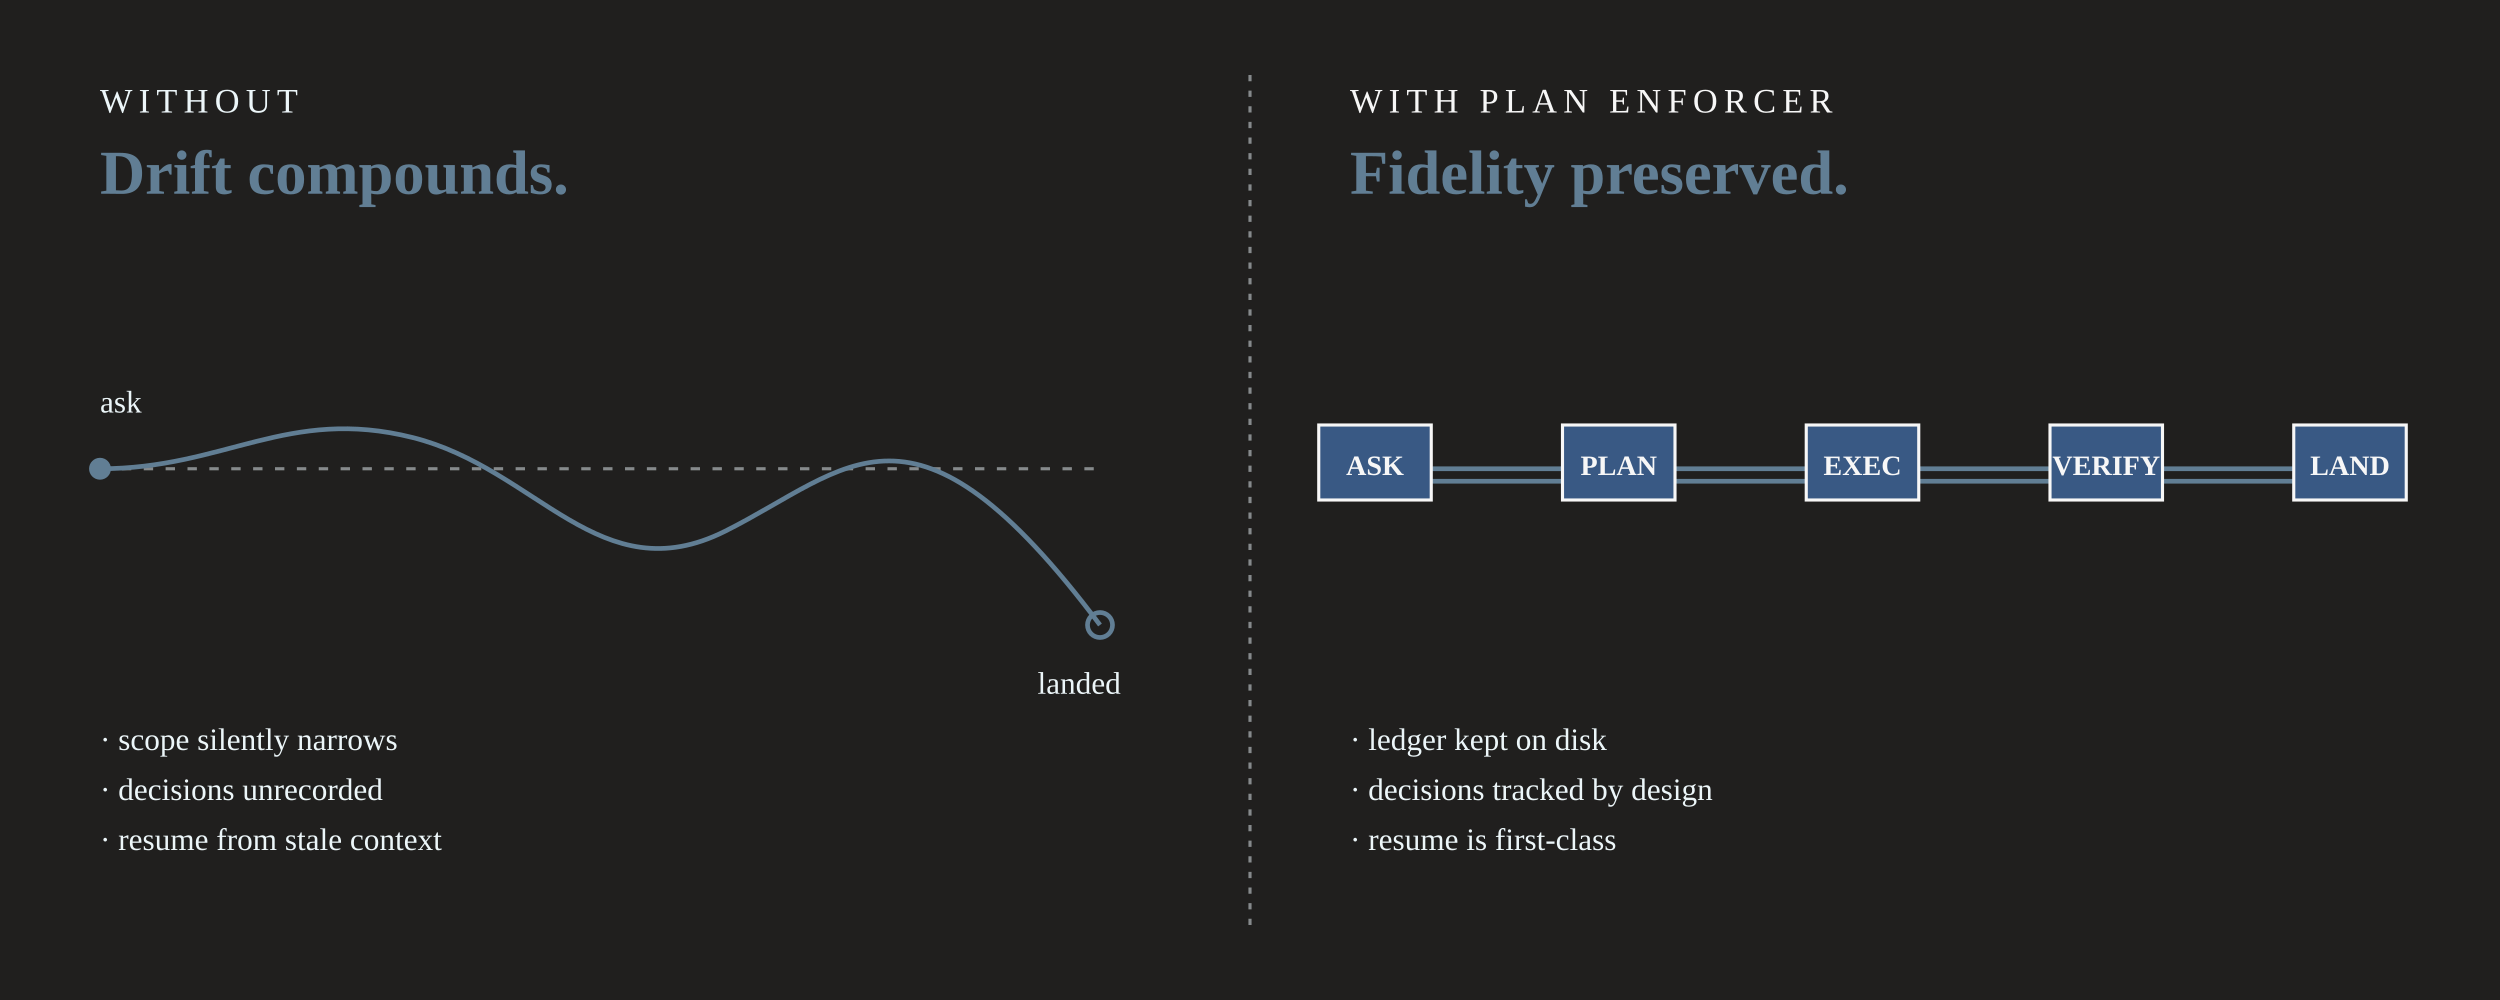
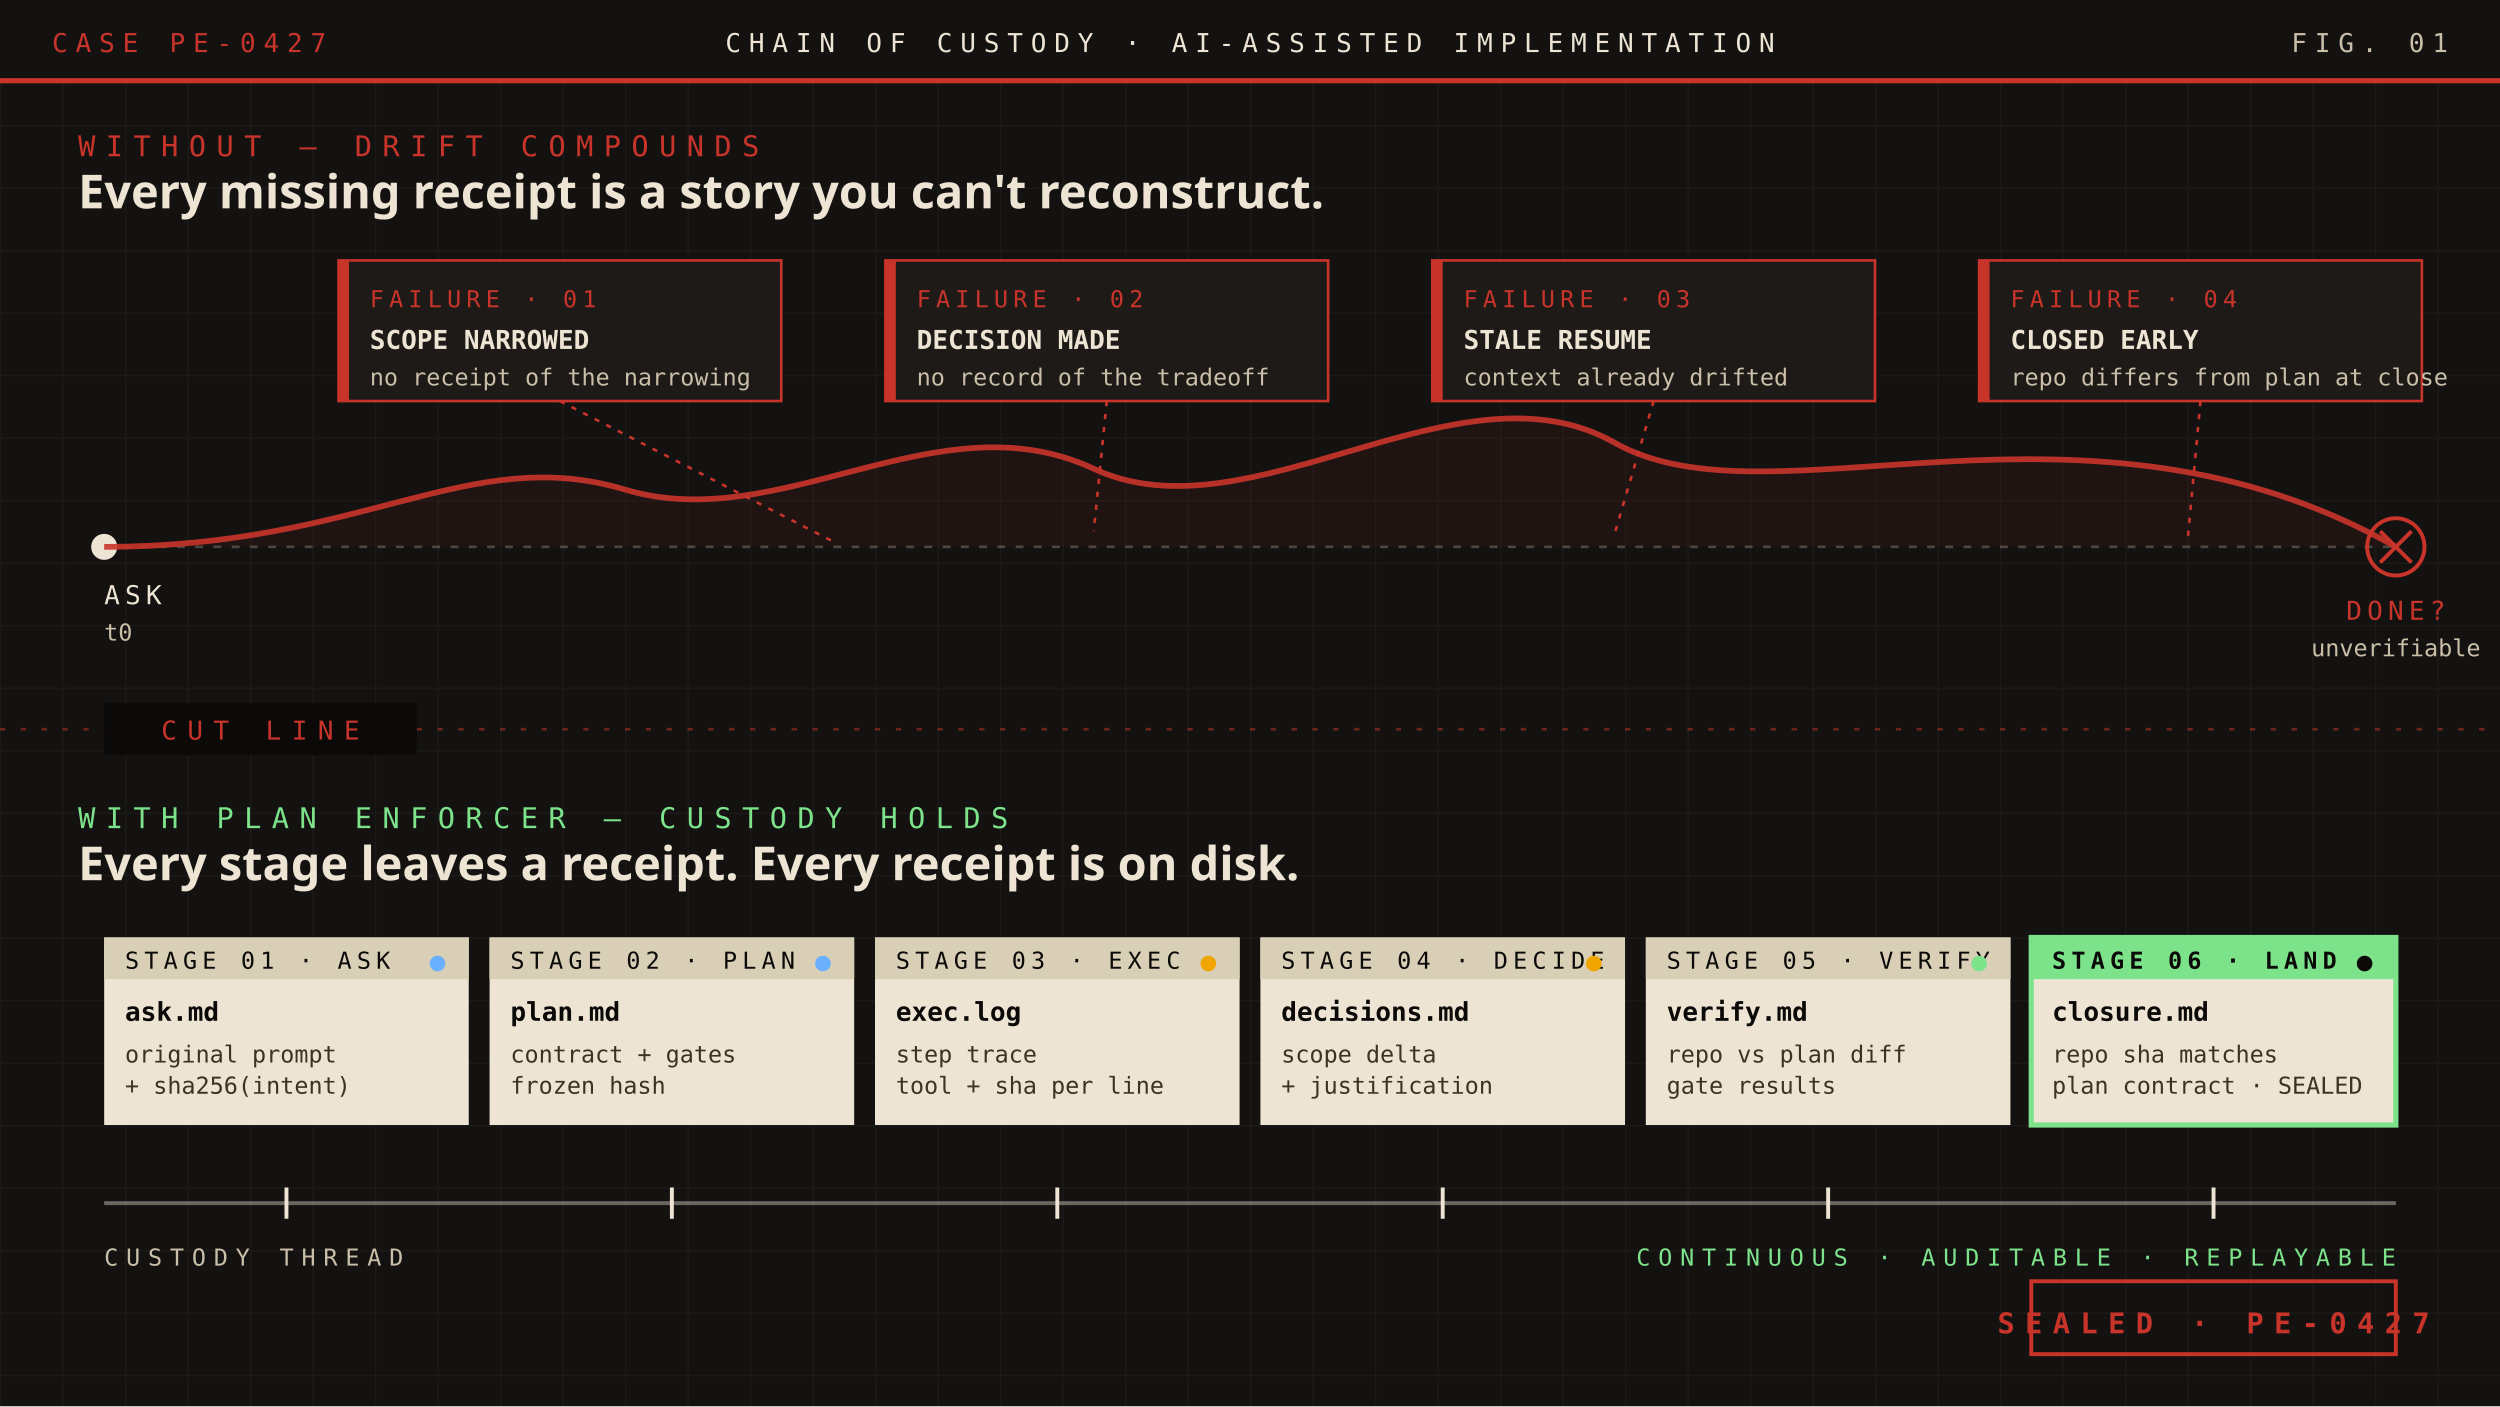
- <svg xmlns="http://www.w3.org/2000/svg" viewBox="0 0 800 320">
-   <rect width="800" height="320" fill="#201f1e" />
-   <g>
-     <text x="32" y="36" font-size="11" fill="#ecf6f9" letter-spacing="2">WITHOUT</text>
-     <text x="32" y="62" font-size="20" font-weight="600" fill="#617e94">Drift compounds.</text>
-     <g transform="translate(32,110)">
-       <line x1="0" y1="40" x2="320" y2="40" stroke="#ecf6f9" stroke-width="1" stroke-dasharray="3 4" opacity=".5" />
-       <path d="M0 40 C 40 40, 60 20, 100 30 S 160 80, 200 60 S 260 10, 320 90" fill="none" stroke="#617e94" stroke-width="1.5" />
-       <circle cx="0" cy="40" r="3.5" fill="#617e94" />
-       <text x="0" y="22" font-size="10" fill="#ecf6f9">ask</text>
-       <circle cx="320" cy="90" r="4" fill="none" stroke="#617e94" stroke-width="1.5" />
-       <text x="300" y="112" font-size="10" fill="#ecf6f9">landed</text>
+ <svg xmlns="http://www.w3.org/2000/svg" viewBox="0 0 960 540" role="img" aria-label="Drift compounds without receipts; Plan Enforcer anchors every stage to a file on disk">
+   <defs>
+     <pattern id="gridp" width="24" height="24" patternUnits="userSpaceOnUse">
+       <path d="M24 0H0V24" fill="none" stroke="rgba(237,228,211,.04)" stroke-width="1" />
+     </pattern>
+   </defs>
+   <rect width="960" height="540" fill="#141211" />
+   <rect width="960" height="540" fill="url(#gridp)" />
+   <rect x="0" y="0" width="960" height="30" fill="#141211" />
+   <rect x="0" y="30" width="960" height="2" fill="#c9342a" />
+   <g font-family="ui-monospace,Menlo,Consolas,monospace" font-size="10" letter-spacing="3">
+     <text x="20" y="20" fill="#c9342a">CASE PE-0427</text>
+     <text x="480" y="20" text-anchor="middle" fill="#ede4d3">CHAIN OF CUSTODY · AI-ASSISTED IMPLEMENTATION</text>
+     <text x="940" y="20" text-anchor="end" fill="#c9bfa8">FIG. 01</text>
+   </g>
+   <g font-family="ui-monospace,Menlo,Consolas,monospace">
+     <text x="30" y="60" font-size="11" letter-spacing="4" fill="#c9342a">WITHOUT — DRIFT COMPOUNDS</text>
+     <text x="30" y="80" font-family="ui-sans-serif,system-ui,sans-serif" font-size="18" font-weight="700" fill="#ede4d3">Every missing receipt is a story you can't reconstruct.</text>
+   </g>
+   <g transform="translate(0,210)">
+     <line x1="40" y1="0" x2="920" y2="0" stroke="rgba(237,228,211,.25)" stroke-dasharray="3 4" />
+     <circle cx="40" cy="0" r="5" fill="#ede4d3" />
+     <text x="40" y="22" font-family="ui-monospace,Menlo,Consolas,monospace" font-size="10" letter-spacing="2" fill="#ede4d3">ASK</text>
+     <text x="40" y="36" font-family="ui-monospace,Menlo,Consolas,monospace" font-size="9" fill="#c9bfa8">t0</text>
+     <g transform="translate(920,0)">
+       <circle r="11" fill="none" stroke="#c9342a" stroke-width="1.5" />
+       <line x1="-6" y1="-6" x2="6" y2="6" stroke="#c9342a" stroke-width="1.5" />
+       <line x1="-6" y1="6" x2="6" y2="-6" stroke="#c9342a" stroke-width="1.5" />
+       <text x="0" y="28" text-anchor="middle" font-family="ui-monospace,Menlo,Consolas,monospace" font-size="10" letter-spacing="2" fill="#c9342a">DONE?</text>
+       <text x="0" y="42" text-anchor="middle" font-family="ui-monospace,Menlo,Consolas,monospace" font-size="9" fill="#c9bfa8">unverifiable</text>
    </g>
-     <g transform="translate(32,240)" font-size="10" fill="#ecf6f9">
-       <text y="0">· scope silently narrows</text>
-       <text y="16">· decisions unrecorded</text>
-       <text y="32">· resume from stale context</text>
+     <path d="M40 0 C 140 0, 180 -40, 240 -22 S 360 -58, 420 -30 S 560 -74, 620 -40 S 800 -68, 920 0" fill="none" stroke="#c9342a" stroke-width="2.2" opacity=".9" />
+     <path d="M40 0 C 140 0, 180 -40, 240 -22 S 360 -58, 420 -30 S 560 -74, 620 -40 S 800 -68, 920 0 L 920 0 L 40 0 Z" fill="#c9342a" opacity=".06" />
+   </g>
+   <g font-family="ui-monospace,Menlo,Consolas,monospace" font-size="10">
+     <g transform="translate(130,100)">
+       <rect width="170" height="54" fill="#1d1a18" stroke="#c9342a" stroke-width="1" />
+       <rect x="0" y="0" width="4" height="54" fill="#c9342a" />
+       <text x="12" y="18" fill="#c9342a" font-size="9" letter-spacing="2">FAILURE · 01</text>
+       <text x="12" y="34" fill="#ede4d3" font-weight="700">SCOPE NARROWED</text>
+       <text x="12" y="48" fill="#c9bfa8" font-size="9">no receipt of the narrowing</text>
+       <line x1="85" y1="54" x2="190" y2="108" stroke="#c9342a" stroke-dasharray="2 3" />
+     </g>
+     <g transform="translate(340,100)">
+       <rect width="170" height="54" fill="#1d1a18" stroke="#c9342a" stroke-width="1" />
+       <rect x="0" y="0" width="4" height="54" fill="#c9342a" />
+       <text x="12" y="18" fill="#c9342a" font-size="9" letter-spacing="2">FAILURE · 02</text>
+       <text x="12" y="34" fill="#ede4d3" font-weight="700">DECISION MADE</text>
+       <text x="12" y="48" fill="#c9bfa8" font-size="9">no record of the tradeoff</text>
+       <line x1="85" y1="54" x2="80" y2="104" stroke="#c9342a" stroke-dasharray="2 3" />
+     </g>
+     <g transform="translate(550,100)">
+       <rect width="170" height="54" fill="#1d1a18" stroke="#c9342a" stroke-width="1" />
+       <rect x="0" y="0" width="4" height="54" fill="#c9342a" />
+       <text x="12" y="18" fill="#c9342a" font-size="9" letter-spacing="2">FAILURE · 03</text>
+       <text x="12" y="34" fill="#ede4d3" font-weight="700">STALE RESUME</text>
+       <text x="12" y="48" fill="#c9bfa8" font-size="9">context already drifted</text>
+       <line x1="85" y1="54" x2="70" y2="105" stroke="#c9342a" stroke-dasharray="2 3" />
+     </g>
+     <g transform="translate(760,100)">
+       <rect width="170" height="54" fill="#1d1a18" stroke="#c9342a" stroke-width="1" />
+       <rect x="0" y="0" width="4" height="54" fill="#c9342a" />
+       <text x="12" y="18" fill="#c9342a" font-size="9" letter-spacing="2">FAILURE · 04</text>
+       <text x="12" y="34" fill="#ede4d3" font-weight="700">CLOSED EARLY</text>
+       <text x="12" y="48" fill="#c9bfa8" font-size="9">repo differs from plan at close</text>
+       <line x1="85" y1="54" x2="80" y2="108" stroke="#c9342a" stroke-dasharray="2 3" />
    </g>
  </g>
-   <line x1="400" y1="24" x2="400" y2="296" stroke="#ecf6f9" stroke-dasharray="2 3" opacity=".5" />
-   <g>
-     <text x="432" y="36" font-size="11" fill="#f7f7f7" letter-spacing="2">WITH PLAN ENFORCER</text>
-     <text x="432" y="62" font-size="20" font-weight="600" fill="#617e94">Fidelity preserved.</text>
-     <g transform="translate(432,110)">
-       <line x1="0" y1="40" x2="320" y2="40" stroke="#617e94" stroke-width="1.5" />
-       <line x1="0" y1="44" x2="320" y2="44" stroke="#617e94" stroke-width="1.5" />
-       <g transform="translate(8,42)">
-         <rect x="-18" y="-16" width="36" height="24" fill="#395984" stroke="#f7f7f7" stroke-width="1" />
-         <text x="0" y="0" text-anchor="middle" font-size="9" font-weight="600" fill="#f7f7f7">ASK</text>
-       </g>
-       <g transform="translate(86,42)">
-         <rect x="-18" y="-16" width="36" height="24" fill="#395984" stroke="#f7f7f7" stroke-width="1" />
-         <text x="0" y="0" text-anchor="middle" font-size="9" font-weight="600" fill="#f7f7f7">PLAN</text>
-       </g>
-       <g transform="translate(164,42)">
-         <rect x="-18" y="-16" width="36" height="24" fill="#395984" stroke="#f7f7f7" stroke-width="1" />
-         <text x="0" y="0" text-anchor="middle" font-size="9" font-weight="600" fill="#f7f7f7">EXEC</text>
-       </g>
-       <g transform="translate(242,42)">
-         <rect x="-18" y="-16" width="36" height="24" fill="#395984" stroke="#f7f7f7" stroke-width="1" />
-         <text x="0" y="0" text-anchor="middle" font-size="9" font-weight="600" fill="#f7f7f7">VERIFY</text>
-       </g>
-       <g transform="translate(320,42)">
-         <rect x="-18" y="-16" width="36" height="24" fill="#395984" stroke="#f7f7f7" stroke-width="1" />
-         <text x="0" y="0" text-anchor="middle" font-size="9" font-weight="600" fill="#f7f7f7">LAND</text>
-       </g>
+   <line x1="0" y1="280" x2="960" y2="280" stroke="#c9342a" stroke-dasharray="2 6" opacity=".5" />
+   <rect x="40" y="270" width="120" height="20" fill="#0b0a09" />
+   <text x="100" y="284" text-anchor="middle" font-family="ui-monospace,Menlo,Consolas,monospace" font-size="10" letter-spacing="4" fill="#c9342a">CUT LINE</text>
+   <g font-family="ui-monospace,Menlo,Consolas,monospace">
+     <text x="30" y="318" font-size="11" letter-spacing="4" fill="#7de38a">WITH PLAN ENFORCER — CUSTODY HOLDS</text>
+     <text x="30" y="338" font-family="ui-sans-serif,system-ui,sans-serif" font-size="18" font-weight="700" fill="#ede4d3">Every stage leaves a receipt. Every receipt is on disk.</text>
+   </g>
+   <g font-family="ui-monospace,Menlo,Consolas,monospace" font-size="9">
+     <g transform="translate(40,360)">
+       <rect width="140" height="72" fill="#ede4d3" />
+       <rect y="0" width="140" height="16" fill="#d9cfb7" />
+       <text x="8" y="12" font-size="9" letter-spacing="2" fill="#0b0a09">STAGE 01 · ASK</text>
+       <text x="8" y="32" font-size="10" font-weight="700" fill="#0b0a09">ask.md</text>
+       <text x="8" y="48" font-size="9" fill="#3d3224">original prompt</text>
+       <text x="8" y="60" font-size="9" fill="#3d3224">+ sha256(intent)</text>
+       <circle cx="128" cy="10" r="3" fill="#6ab0ff" />
    </g>
-     <g transform="translate(432,240)" font-size="10" fill="#ecf6f9">
-       <text y="0">· ledger kept on disk</text>
-       <text y="16">· decisions tracked by design</text>
-       <text y="32">· resume is first-class</text>
+     <g transform="translate(188,360)">
+       <rect width="140" height="72" fill="#ede4d3" />
+       <rect y="0" width="140" height="16" fill="#d9cfb7" />
+       <text x="8" y="12" font-size="9" letter-spacing="2" fill="#0b0a09">STAGE 02 · PLAN</text>
+       <text x="8" y="32" font-size="10" font-weight="700" fill="#0b0a09">plan.md</text>
+       <text x="8" y="48" font-size="9" fill="#3d3224">contract + gates</text>
+       <text x="8" y="60" font-size="9" fill="#3d3224">frozen hash</text>
+       <circle cx="128" cy="10" r="3" fill="#6ab0ff" />
+     </g>
+     <g transform="translate(336,360)">
+       <rect width="140" height="72" fill="#ede4d3" />
+       <rect y="0" width="140" height="16" fill="#d9cfb7" />
+       <text x="8" y="12" font-size="9" letter-spacing="2" fill="#0b0a09">STAGE 03 · EXEC</text>
+       <text x="8" y="32" font-size="10" font-weight="700" fill="#0b0a09">exec.log</text>
+       <text x="8" y="48" font-size="9" fill="#3d3224">step trace</text>
+       <text x="8" y="60" font-size="9" fill="#3d3224">tool + sha per line</text>
+       <circle cx="128" cy="10" r="3" fill="#f0a500" />
+     </g>
+     <g transform="translate(484,360)">
+       <rect width="140" height="72" fill="#ede4d3" />
+       <rect y="0" width="140" height="16" fill="#d9cfb7" />
+       <text x="8" y="12" font-size="9" letter-spacing="2" fill="#0b0a09">STAGE 04 · DECIDE</text>
+       <text x="8" y="32" font-size="10" font-weight="700" fill="#0b0a09">decisions.md</text>
+       <text x="8" y="48" font-size="9" fill="#3d3224">scope delta</text>
+       <text x="8" y="60" font-size="9" fill="#3d3224">+ justification</text>
+       <circle cx="128" cy="10" r="3" fill="#f0a500" />
+     </g>
+     <g transform="translate(632,360)">
+       <rect width="140" height="72" fill="#ede4d3" />
+       <rect y="0" width="140" height="16" fill="#d9cfb7" />
+       <text x="8" y="12" font-size="9" letter-spacing="2" fill="#0b0a09">STAGE 05 · VERIFY</text>
+       <text x="8" y="32" font-size="10" font-weight="700" fill="#0b0a09">verify.md</text>
+       <text x="8" y="48" font-size="9" fill="#3d3224">repo vs plan diff</text>
+       <text x="8" y="60" font-size="9" fill="#3d3224">gate results</text>
+       <circle cx="128" cy="10" r="3" fill="#7de38a" />
+     </g>
+     <g transform="translate(780,360)">
+       <rect width="140" height="72" fill="#ede4d3" stroke="#7de38a" stroke-width="2" />
+       <rect y="0" width="140" height="16" fill="#7de38a" />
+       <text x="8" y="12" font-size="9" letter-spacing="2" fill="#0b0a09" font-weight="700">STAGE 06 · LAND</text>
+       <text x="8" y="32" font-size="10" font-weight="700" fill="#0b0a09">closure.md</text>
+       <text x="8" y="48" font-size="9" fill="#3d3224">repo sha matches</text>
+       <text x="8" y="60" font-size="9" fill="#3d3224">plan contract · SEALED</text>
+       <circle cx="128" cy="10" r="3" fill="#0b0a09" />
    </g>
  </g>
+   <g transform="translate(0,462)">
+     <line x1="40" y1="0" x2="920" y2="0" stroke="#ede4d3" stroke-width="1.5" opacity=".4" />
+     <g stroke="#ede4d3" stroke-width="1.5">
+       <line x1="110" y1="-6" x2="110" y2="6" />
+       <line x1="258" y1="-6" x2="258" y2="6" />
+       <line x1="406" y1="-6" x2="406" y2="6" />
+       <line x1="554" y1="-6" x2="554" y2="6" />
+       <line x1="702" y1="-6" x2="702" y2="6" />
+       <line x1="850" y1="-6" x2="850" y2="6" />
+     </g>
+     <text x="40" y="24" font-family="ui-monospace,Menlo,Consolas,monospace" font-size="9" letter-spacing="3" fill="#c9bfa8">CUSTODY THREAD</text>
+     <text x="920" y="24" text-anchor="end" font-family="ui-monospace,Menlo,Consolas,monospace" font-size="9" letter-spacing="3" fill="#7de38a">CONTINUOUS · AUDITABLE · REPLAYABLE</text>
+   </g>
+   <g transform="translate(850,508)">
+     <rect x="-70" y="-16" width="140" height="28" fill="none" stroke="#c9342a" stroke-width="1.5" />
+     <text x="0" y="4" text-anchor="middle" font-family="ui-monospace,Menlo,Consolas,monospace" font-size="11" letter-spacing="4" fill="#c9342a" font-weight="700">SEALED · PE-0427</text>
+   </g>
</svg>
